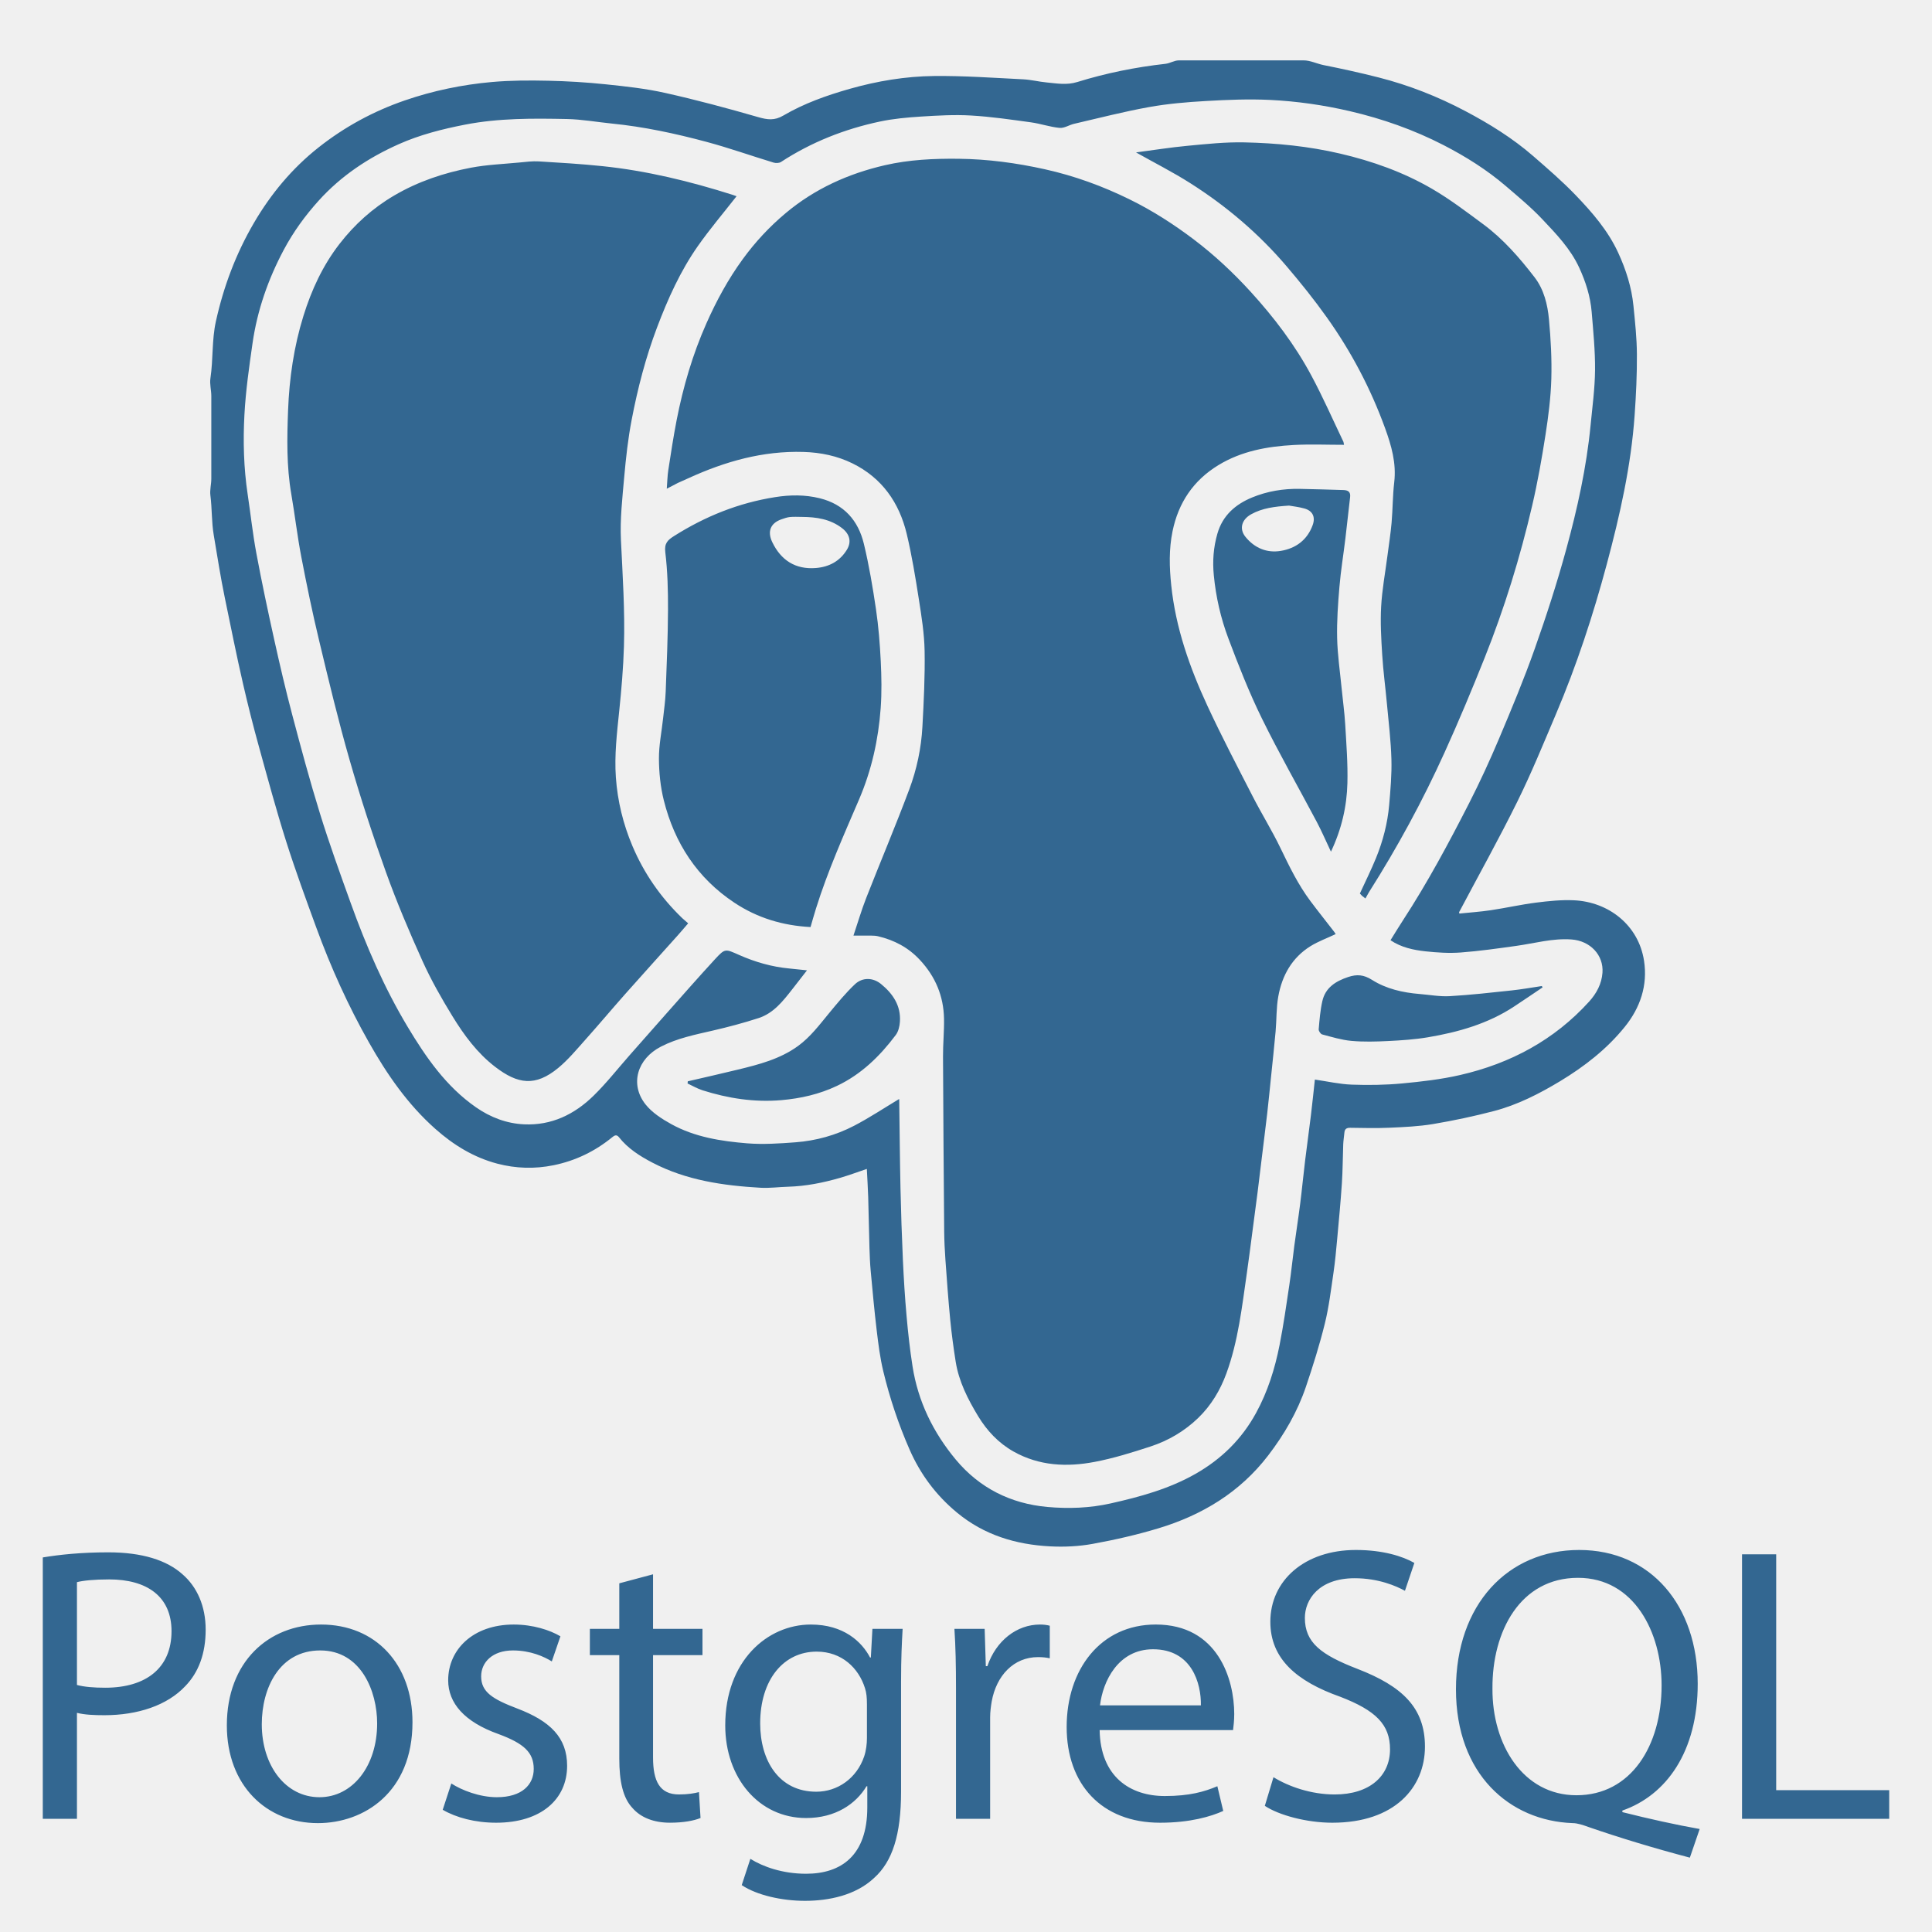
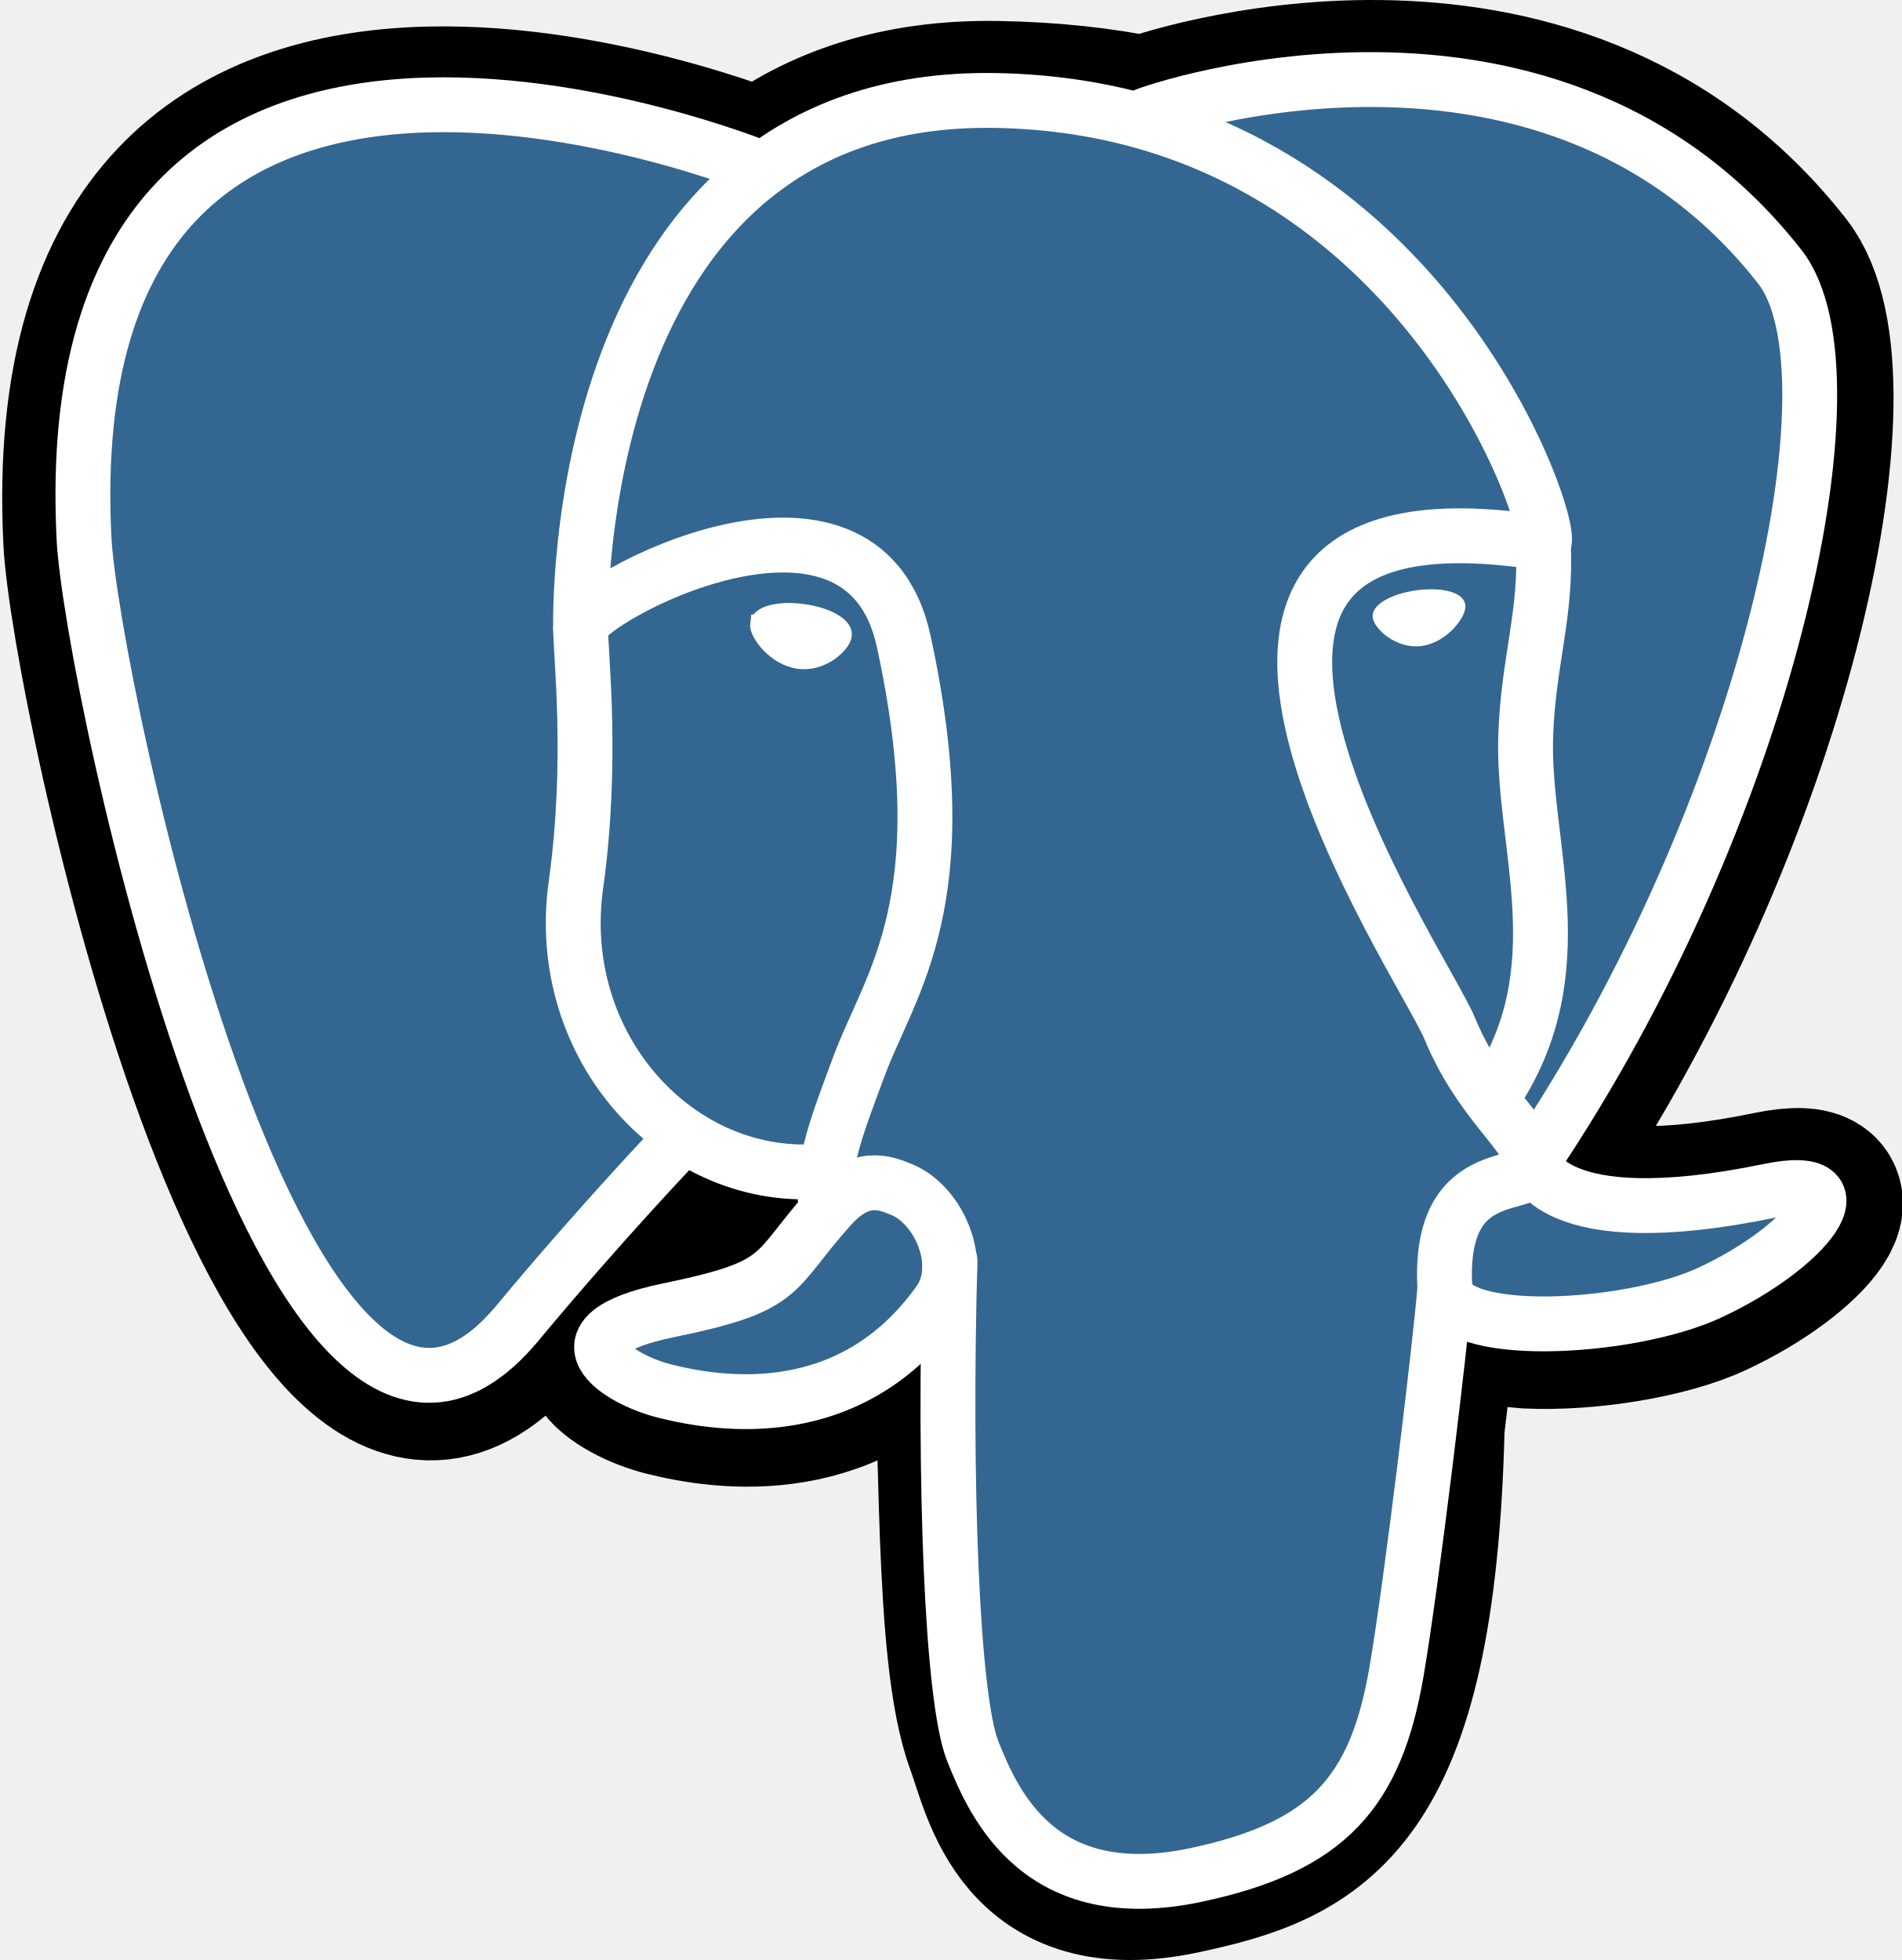
- <svg xmlns="http://www.w3.org/2000/svg" viewBox="0 0 128 128">
-   <path fill-rule="evenodd" clip-rule="evenodd" fill="#336791" d="M63.409 100.219c1.792 1.482 3.893 2.114 6.161 2.231.938.049 1.903.003 2.826-.165 1.464-.266 2.924-.6 4.348-1.029 2.9-.875 5.406-2.387 7.277-4.829 1.066-1.392 1.941-2.897 2.503-4.561.464-1.373.9-2.76 1.247-4.165.274-1.107.41-2.25.576-3.381.111-.748.178-1.504.247-2.259.112-1.225.229-2.448.31-3.676.057-.854.055-1.712.088-2.567.011-.261.053-.52.078-.779.021-.241.143-.324.389-.32.864.013 1.73.035 2.593-.004.967-.043 1.941-.085 2.893-.244 1.354-.227 2.701-.514 4.028-.86 1.568-.411 3.007-1.146 4.393-1.982 1.612-.975 3.084-2.118 4.275-3.591 1.039-1.282 1.531-2.768 1.28-4.389-.364-2.355-2.343-3.898-4.644-4.003-.834-.038-1.68.05-2.51.155-1.005.128-1.995.354-2.997.503-.692.104-1.393.15-2.083.222l-.019-.09c1.29-2.437 2.634-4.846 3.854-7.316.937-1.896 1.737-3.859 2.564-5.809 1.37-3.228 2.463-6.555 3.369-9.938.867-3.238 1.609-6.511 1.844-9.871.094-1.341.159-2.688.15-4.031-.006-1.072-.122-2.145-.229-3.213-.122-1.224-.492-2.384-1.004-3.5-.674-1.472-1.721-2.679-2.822-3.825-.881-.918-1.851-1.754-2.812-2.59-1.371-1.192-2.913-2.145-4.513-2.99-1.819-.96-3.73-1.712-5.724-2.22-1.206-.307-2.438-.578-3.658-.821-.436-.088-.876-.312-1.315-.312h-8.268c-.299 0-.595.196-.896.229-1.979.221-3.935.615-5.835 1.205-.71.219-1.358.091-2.033.028-.518-.048-1.027-.181-1.545-.207-1.971-.098-3.944-.24-5.916-.219-1.888.02-3.757.332-5.584.85-1.529.436-3.026.965-4.398 1.77-.586.344-1.052.279-1.659.105-2.041-.589-4.095-1.141-6.166-1.604-1.291-.289-2.62-.435-3.939-.571-1.265-.132-2.537-.21-3.809-.237-1.242-.027-2.492-.026-3.729.084-1.969.175-3.9.575-5.778 1.221-2.085.718-3.997 1.757-5.72 3.121-1.75 1.385-3.154 3.074-4.281 5.005-1.189 2.037-2.006 4.218-2.512 6.507-.275 1.241-.174 2.517-.363 3.777-.058.39.059.782.059 1.174v5.485c0 .364-.107.729-.061 1.095.113.879.074 1.765.223 2.638.234 1.382.445 2.759.729 4.131.397 1.917.776 3.832 1.216 5.74.32 1.389.667 2.77 1.048 4.143.58 2.098 1.146 4.199 1.803 6.272.611 1.927 1.307 3.826 2.002 5.726.962 2.628 2.11 5.171 3.49 7.607 1.195 2.111 2.558 4.088 4.388 5.713 1.207 1.072 2.548 1.895 4.109 2.307 1.228.322 2.478.361 3.733.104 1.457-.298 2.748-.926 3.895-1.865.132-.107.275-.19.432.008.594.752 1.388 1.254 2.219 1.687 2.242 1.17 4.685 1.521 7.166 1.663.602.034 1.208-.052 1.813-.068 1.181-.033 2.327-.263 3.454-.589.592-.171 1.169-.389 1.771-.591.031.641.071 1.257.091 1.874l.083 3.363c.016.512.036 1.024.083 1.534.122 1.314.241 2.628.398 3.938.108.903.222 1.812.434 2.694.428 1.778 1.006 3.509 1.742 5.188.721 1.646 1.76 3.037 3.148 4.184zm-3.591-16.768c-.071-1.579-.124-3.159-.159-4.739-.042-1.942-.056-3.885-.083-5.827l-.005-.074c-.987.593-1.96 1.241-2.989 1.776-1.207.627-2.517.99-3.874 1.093-1.063.08-2.142.153-3.2.069-1.736-.141-3.472-.412-5.026-1.268-.63-.347-1.288-.77-1.723-1.323-1.041-1.329-.542-3.008 1.028-3.816 1.085-.56 2.269-.793 3.445-1.065 1.021-.236 2.039-.505 3.036-.83.986-.323 1.608-1.123 2.223-1.908l.974-1.252-1.171-.122c-1.162-.108-2.271-.429-3.331-.899-.906-.401-.92-.445-1.586.277-1.11 1.205-2.19 2.44-3.279 3.666-.801.902-1.596 1.809-2.395 2.714-.788.895-1.528 1.84-2.379 2.672-1.262 1.236-2.784 1.979-4.6 1.895-1.165-.054-2.231-.462-3.191-1.129-1.979-1.378-3.312-3.308-4.527-5.333-1.555-2.596-2.75-5.361-3.771-8.201-.707-1.964-1.418-3.929-2.034-5.921-.671-2.165-1.26-4.355-1.839-6.547-.438-1.653-.826-3.32-1.196-4.99-.421-1.899-.825-3.803-1.182-5.715-.241-1.291-.38-2.601-.575-3.9-.263-1.753-.311-3.52-.215-5.279.085-1.585.312-3.165.538-4.739.313-2.178 1.031-4.233 2.063-6.174.633-1.189 1.416-2.27 2.323-3.274 1.49-1.649 3.293-2.84 5.299-3.735 1.401-.625 2.882-1 4.391-1.295 2.24-.436 4.5-.418 6.76-.372.988.021 1.973.2 2.96.299 2.126.211 4.209.659 6.266 1.21 1.5.402 2.969.924 4.455 1.376.148.045.367.041.49-.038 2.015-1.316 4.216-2.184 6.559-2.681.889-.188 1.807-.271 2.716-.329 1.104-.069 2.219-.135 3.321-.07 1.325.076 2.646.271 3.963.451.64.088 1.264.309 1.904.369.308.029.633-.194.957-.27 1.654-.383 3.301-.808 4.97-1.109 1.242-.224 2.512-.33 3.774-.402 1.41-.081 2.828-.14 4.236-.072 1.78.086 3.547.339 5.291.745 2.162.503 4.234 1.233 6.205 2.247 1.473.759 2.872 1.637 4.133 2.717.826.709 1.672 1.408 2.417 2.198.92.974 1.858 1.947 2.436 3.194.435.941.745 1.915.831 2.944.106 1.281.235 2.566.224 3.849-.011 1.226-.179 2.451-.297 3.675-.271 2.788-.876 5.516-1.613 8.208-.607 2.223-1.319 4.422-2.089 6.596-.709 2.003-1.528 3.969-2.355 5.928-.611 1.448-1.27 2.881-1.984 4.281-1.354 2.652-2.762 5.277-4.391 7.777-.281.431-.548.873-.822 1.314.711.479 1.516.648 2.326.736.771.083 1.557.134 2.327.076 1.233-.092 2.462-.268 3.688-.439 1.214-.17 2.403-.515 3.651-.424 1.244.091 2.136 1.037 2.051 2.203-.054.738-.393 1.371-.883 1.912-2.315 2.554-5.221 4.102-8.545 4.865-1.263.29-2.565.439-3.858.56-1.101.102-2.216.119-3.321.078-.812-.03-1.617-.216-2.447-.336-.084.759-.163 1.55-.259 2.338l-.387 3.023c-.117.958-.208 1.92-.329 2.878-.118.93-.265 1.855-.389 2.784-.115.865-.2 1.735-.33 2.599-.197 1.324-.386 2.651-.645 3.965-.31 1.57-.784 3.09-1.561 4.507-.946 1.729-2.287 3.046-3.995 4.021-1.76 1.005-3.685 1.528-5.634 1.966-1.382.311-2.803.361-4.202.234-2.425-.219-4.495-1.256-6.06-3.137-1.493-1.795-2.504-3.851-2.865-6.18-.174-1.107-.298-2.223-.396-3.339-.112-1.243-.186-2.487-.244-3.732zM62.544 67.497c.015.83-.071 1.66-.067 2.49.017 3.863.045 7.727.078 11.591.006.631.037 1.264.082 1.894.095 1.32.189 2.641.317 3.957.092.935.217 1.867.364 2.795.21 1.313.808 2.483 1.486 3.602.584.962 1.345 1.778 2.346 2.342 1.702.957 3.533 1.037 5.379.685 1.247-.237 2.473-.62 3.683-1.015 1.194-.389 2.273-1.024 3.178-1.901.849-.822 1.451-1.825 1.857-2.932.787-2.146 1.034-4.407 1.359-6.649.122-.84.228-1.682.339-2.523.127-.957.255-1.913.377-2.87.092-.714.174-1.427.261-2.14.125-1.024.256-2.047.375-3.071.091-.792.167-1.587.249-2.381.104-1.015.215-2.027.306-3.044.068-.77.04-1.555.177-2.312.251-1.387.907-2.567 2.137-3.331.514-.318 1.096-.528 1.666-.798l-.098-.149c-.527-.684-1.067-1.357-1.584-2.049-.812-1.086-1.396-2.297-1.983-3.514-.556-1.154-1.236-2.246-1.821-3.387-1.021-1.99-2.061-3.975-3.002-6.002-1.183-2.55-2.115-5.188-2.408-8.012-.125-1.194-.157-2.388.086-3.571.387-1.89 1.373-3.368 3.033-4.382 1.54-.94 3.255-1.244 5.012-1.339 1.09-.059 2.187-.011 3.318-.011l-.037-.191c-.704-1.472-1.361-2.969-2.132-4.405-1.086-2.028-2.478-3.856-4.026-5.553-1.146-1.255-2.389-2.419-3.75-3.45-1.338-1.013-2.748-1.918-4.253-2.657-1.794-.883-3.664-1.565-5.624-2-1.885-.418-3.78-.674-5.714-.695-1.648-.018-3.286.058-4.892.429-2.424.561-4.641 1.559-6.568 3.175-1.077.903-2.018 1.916-2.839 3.044-.967 1.325-1.745 2.759-2.411 4.26-.914 2.061-1.541 4.204-1.971 6.408-.214 1.1-.382 2.207-.553 3.314-.06.389-.064.784-.1 1.229l.732-.381.714-.32c2.417-1.105 4.92-1.816 7.61-1.735 1.144.034 2.236.261 3.254.762 1.95.962 3.09 2.597 3.586 4.665.342 1.428.577 2.884.805 4.337.178 1.134.361 2.28.381 3.424.029 1.672-.055 3.348-.146 5.019-.077 1.424-.374 2.825-.872 4.154-.904 2.416-1.912 4.793-2.853 7.195-.311.794-.55 1.615-.843 2.488l1.188.001c.144.003.291.007.43.04 1.081.255 2.02.745 2.789 1.577 1.028 1.104 1.566 2.396 1.593 3.893zM41.897 56.042c-.614-1.454-.983-2.971-1.094-4.538-.104-1.474.071-2.94.223-4.408.146-1.421.27-2.849.312-4.275.071-2.347-.087-4.688-.199-7.033-.067-1.396.095-2.809.219-4.208.112-1.26.252-2.523.491-3.765.399-2.084.93-4.138 1.685-6.129.715-1.888 1.539-3.725 2.699-5.38.797-1.136 1.699-2.195 2.566-3.305l-.258-.092c-2.823-.896-5.693-1.598-8.646-1.903-1.395-.145-2.796-.229-4.195-.313-.43-.025-.866.033-1.297.074-1.067.103-2.148.143-3.198.343-1.787.34-3.502.912-5.089 1.843-1.426.836-2.623 1.915-3.626 3.211-1.107 1.431-1.854 3.049-2.389 4.773-.632 2.035-.934 4.13-1.015 6.243-.071 1.853-.106 3.716.214 5.562.237 1.373.396 2.762.658 4.131.358 1.865.742 3.727 1.186 5.573.633 2.644 1.267 5.29 2.018 7.902.718 2.501 1.527 4.98 2.407 7.43.718 1.999 1.549 3.961 2.424 5.896.57 1.261 1.26 2.475 1.984 3.655.769 1.254 1.645 2.444 2.831 3.354 1.499 1.148 2.658 1.327 4.182.066.652-.539 1.203-1.207 1.771-1.842.901-1.008 1.771-2.046 2.669-3.059 1.143-1.289 2.3-2.565 3.449-3.85.243-.271.478-.551.714-.825l-.393-.343c-1.425-1.372-2.531-2.962-3.303-4.788zM85.238 17.639c.934 1.095 1.838 2.222 2.672 3.394 1.614 2.268 2.904 4.716 3.855 7.336.42 1.155.756 2.321.606 3.584-.104.885-.097 1.782-.174 2.672-.065.74-.183 1.476-.278 2.214-.144 1.112-.352 2.222-.414 3.339-.06 1.064.003 2.138.07 3.203.067 1.083.213 2.161.312 3.241.112 1.227.264 2.451.298 3.68.028 1.008-.062 2.021-.149 3.029-.105 1.213-.412 2.387-.87 3.512-.323.794-.708 1.562-1.071 2.356l.146.154.222.172.225-.4c1.888-2.977 3.568-6.068 5.021-9.277.938-2.066 1.812-4.162 2.654-6.27 1.311-3.281 2.35-6.653 3.151-10.094.36-1.544.636-3.112.88-4.68.191-1.226.349-2.466.385-3.703.037-1.312-.035-2.634-.156-3.942-.091-.988-.335-1.982-.953-2.787-.996-1.293-2.07-2.529-3.391-3.508-1.113-.823-2.223-1.67-3.416-2.362-1.893-1.099-3.942-1.829-6.083-2.327-2.091-.487-4.207-.697-6.337-.742-1.256-.027-2.518.108-3.771.227-1.136.106-2.265.288-3.408.438 1.227.69 2.438 1.304 3.578 2.027 2.4 1.52 4.552 3.349 6.396 5.514zM54.058 60.202c.775-2.48 1.832-4.85 2.855-7.232.831-1.933 1.284-3.968 1.435-6.06.075-1.031.055-2.075.004-3.109-.057-1.148-.148-2.301-.316-3.438-.215-1.454-.459-2.909-.803-4.336-.373-1.544-1.313-2.62-2.925-3.017-.981-.241-1.957-.231-2.95-.074-2.423.381-4.641 1.274-6.707 2.582-.416.263-.646.476-.573 1.071.152 1.264.185 2.548.179 3.823-.008 1.805-.085 3.61-.153 5.414-.022.587-.107 1.173-.171 1.758-.096.896-.283 1.791-.277 2.686.006.922.1 1.865.324 2.758.711 2.832 2.215 5.148 4.682 6.783 1.517 1.006 3.195 1.512 5.038 1.609.122-.423.235-.822.358-1.218zm-2.896-24.289c-.325-.681-.139-1.246.613-1.508.184-.063.372-.133.562-.151.263-.026.528-.007.793-.007.955.006 1.873.139 2.66.745.506.39.642.905.314 1.437-.465.753-1.172 1.131-2.042 1.203-1.369.113-2.33-.525-2.9-1.719zM89.137 35.664l.311-2.725c.045-.364-.146-.464-.452-.473-.963-.026-1.925-.061-2.888-.077-1.084-.02-2.141.154-3.145.566-1.114.459-1.962 1.193-2.309 2.406-.259.904-.328 1.807-.236 2.752.139 1.441.459 2.839.963 4.18.674 1.793 1.378 3.585 2.221 5.303 1.141 2.325 2.431 4.577 3.643 6.867.323.611.597 1.25.934 1.963.707-1.496 1.051-2.994 1.09-4.538.033-1.301-.07-2.605-.146-3.906-.047-.796-.16-1.588-.237-2.382-.107-1.106-.271-2.213-.297-3.322-.025-1.128.055-2.262.151-3.389.09-1.078.268-2.149.397-3.225zm-2.169-.874c-.358.987-1.122 1.545-2.114 1.708-.924.153-1.734-.188-2.336-.926-.429-.525-.265-1.146.378-1.502.738-.408 1.549-.511 2.506-.573.261.047.651.088 1.023.193.539.152.739.56.543 1.1zM58.37 65.193c-.528-.432-1.228-.457-1.73.017-.624.59-1.173 1.264-1.722 1.928-.633.768-1.229 1.566-2.045 2.161-1.189.865-2.578 1.223-3.972 1.562-1.108.27-2.222.521-3.333.779l-.014.144c.33.152.649.343.994.452 1.695.536 3.42.804 5.212.652 1.292-.111 2.524-.393 3.691-.946 1.607-.761 2.844-1.968 3.895-3.37.176-.234.256-.58.276-.882.071-1.066-.47-1.859-1.252-2.497zM89.315 64.731c-.831.279-1.507.704-1.708 1.603-.137.608-.187 1.237-.24 1.86-.01.11.127.312.231.34.64.169 1.284.368 1.938.427.805.073 1.623.05 2.433.01.874-.044 1.754-.101 2.616-.245 2.029-.342 3.994-.896 5.738-2.048.63-.415 1.252-.839 1.878-1.261l-.052-.089c-.667.099-1.332.22-2.002.291-1.364.146-2.729.3-4.098.379-.661.038-1.331-.089-1.997-.143-1.118-.091-2.21-.339-3.155-.937-.545-.344-1.001-.382-1.582-.187z" />
-   <path fill="#336791" d="M2.835 103.184c1.093-.182 2.522-.338 4.343-.338 2.235 0 3.874.52 4.914 1.456.962.832 1.534 2.106 1.534 3.667 0 1.586-.469 2.834-1.353 3.744-1.196 1.274-3.146 1.924-5.356 1.924-.676 0-1.3-.026-1.819-.156v7.021h-2.263v-17.318zm2.263 8.45c.494.13 1.118.182 1.872.182 2.729 0 4.394-1.326 4.394-3.744 0-2.314-1.638-3.432-4.134-3.432-.988 0-1.742.078-2.132.182v6.812zM27.328 114.104c0 4.654-3.225 6.683-6.267 6.683-3.406 0-6.032-2.496-6.032-6.475 0-4.212 2.756-6.682 6.24-6.682 3.615-.001 6.059 2.626 6.059 6.474zm-9.984.13c0 2.756 1.586 4.836 3.822 4.836 2.184 0 3.821-2.054 3.821-4.888 0-2.132-1.065-4.836-3.77-4.836s-3.873 2.496-3.873 4.888zM29.901 118.16c.676.442 1.872.91 3.016.91 1.664 0 2.444-.832 2.444-1.872 0-1.092-.649-1.69-2.34-2.314-2.262-.806-3.328-2.054-3.328-3.562 0-2.028 1.638-3.692 4.342-3.692 1.274 0 2.393.364 3.095.78l-.572 1.664c-.494-.312-1.404-.728-2.574-.728-1.352 0-2.106.78-2.106 1.716 0 1.04.755 1.508 2.393 2.132 2.184.832 3.302 1.924 3.302 3.796 0 2.21-1.716 3.77-4.706 3.77-1.378 0-2.652-.338-3.536-.858l.57-1.742zM43.266 104.301v3.614h3.275v1.742h-3.275v6.786c0 1.56.441 2.444 1.716 2.444.598 0 1.04-.078 1.326-.156l.104 1.716c-.441.182-1.144.312-2.027.312-1.066 0-1.925-.338-2.471-.962-.649-.676-.884-1.794-.884-3.276v-6.864h-1.95v-1.742h1.95v-3.016l2.236-.598zM59.802 107.916c-.053.91-.104 1.924-.104 3.458v7.306c0 2.886-.572 4.654-1.794 5.747-1.222 1.144-2.99 1.508-4.576 1.508-1.508 0-3.172-.364-4.187-1.04l.572-1.742c.832.52 2.132.988 3.692.988 2.34 0 4.056-1.222 4.056-4.394v-1.404h-.052c-.702 1.17-2.054 2.106-4.004 2.106-3.12 0-5.356-2.652-5.356-6.137 0-4.264 2.782-6.682 5.668-6.682 2.185 0 3.381 1.144 3.927 2.184h.052l.104-1.898h2.002zm-2.366 4.966c0-.39-.026-.728-.13-1.04-.416-1.326-1.534-2.418-3.198-2.418-2.185 0-3.744 1.846-3.744 4.758 0 2.47 1.248 4.524 3.718 4.524 1.404 0 2.678-.884 3.172-2.34.13-.39.183-.832.183-1.222v-2.262zM63.337 111.842c0-1.482-.026-2.756-.104-3.926h2.003l.077 2.47h.104c.572-1.69 1.95-2.756 3.484-2.756.26 0 .441.026.649.078v2.158c-.233-.052-.468-.078-.779-.078-1.612 0-2.757 1.222-3.068 2.938-.052.312-.104.676-.104 1.066v6.708h-2.262v-8.658zM72.854 114.624c.052 3.094 2.027 4.368 4.315 4.368 1.639 0 2.626-.286 3.484-.65l.39 1.638c-.806.364-2.184.78-4.186.78-3.874 0-6.188-2.548-6.188-6.344 0-3.796 2.236-6.787 5.902-6.787 4.108 0 5.2 3.614 5.2 5.928 0 .468-.052.832-.078 1.066h-8.839zm6.708-1.638c.025-1.456-.599-3.718-3.172-3.718-2.314 0-3.328 2.132-3.511 3.718h6.683zM84.371 117.744c1.014.624 2.496 1.144 4.056 1.144 2.314 0 3.666-1.222 3.666-2.99 0-1.638-.936-2.574-3.302-3.484-2.86-1.014-4.628-2.496-4.628-4.966 0-2.73 2.262-4.758 5.668-4.758 1.794 0 3.094.416 3.874.858l-.624 1.846c-.572-.312-1.742-.832-3.328-.832-2.392 0-3.302 1.43-3.302 2.626 0 1.638 1.065 2.444 3.484 3.38 2.964 1.145 4.472 2.574 4.472 5.148 0 2.704-2.002 5.044-6.136 5.044-1.69 0-3.536-.494-4.473-1.118l.573-1.898zM111.957 123.074c-2.366-.624-4.68-1.326-6.708-2.028-.364-.13-.728-.26-1.066-.26-4.16-.156-7.722-3.224-7.722-8.866 0-5.616 3.432-9.23 8.164-9.23 4.758 0 7.853 3.692 7.853 8.866 0 4.498-2.08 7.384-4.992 8.398v.104c1.742.442 3.64.858 5.122 1.118l-.651 1.898zm-1.872-11.414c0-3.51-1.819-7.125-5.538-7.125-3.822 0-5.694 3.536-5.668 7.333-.026 3.718 2.028 7.072 5.564 7.072 3.615 0 5.642-3.276 5.642-7.28zM115.414 102.976h2.263v15.626h7.488v1.898h-9.751v-17.524z" />
+ <svg xmlns="http://www.w3.org/2000/svg" width="432.071pt" height="445.383pt" viewBox="0 0 432.071 445.383" xml:space="preserve">
+   <g id="orginal" style="fill-rule:nonzero;clip-rule:nonzero;stroke:#000000;stroke-miterlimit:4;">
+ 	</g>
+   <g id="Layer_x0020_3" style="fill-rule:nonzero;clip-rule:nonzero;fill:none;stroke:#FFFFFF;stroke-width:12.465;stroke-linecap:round;stroke-linejoin:round;stroke-miterlimit:4;">
+     <path style="fill:#000000;stroke:#000000;stroke-width:37.395;stroke-linecap:butt;stroke-linejoin:miter;" d="M323.205,324.227c2.833-23.601,1.984-27.062,19.563-23.239l4.463,0.392c13.517,0.615,31.199-2.174,41.587-7c22.362-10.376,35.622-27.7,13.572-23.148c-50.297,10.376-53.755-6.655-53.755-6.655c53.111-78.803,75.313-178.836,56.149-203.322    C352.514-5.534,262.036,26.049,260.522,26.869l-0.482,0.089c-9.938-2.062-21.06-3.294-33.554-3.496c-22.761-0.374-40.032,5.967-53.133,15.904c0,0-161.408-66.498-153.899,83.628c1.597,31.936,45.777,241.655,98.47,178.31    c19.259-23.163,37.871-42.748,37.871-42.748c9.242,6.14,20.307,9.272,31.912,8.147l0.897-0.765c-0.281,2.876-0.157,5.689,0.359,9.019c-13.572,15.167-9.584,17.83-36.723,23.416c-27.457,5.659-11.326,15.734-0.797,18.367c12.768,3.193,42.305,7.716,62.268-20.224    l-0.795,3.188c5.325,4.26,4.965,30.619,5.72,49.452c0.756,18.834,2.017,36.409,5.856,46.771c3.839,10.36,8.369,37.05,44.036,29.406c29.809-6.388,52.6-15.582,54.677-101.107" />
+     <path style="fill:#336791;stroke:none;" d="M402.395,271.23c-50.302,10.376-53.76-6.655-53.76-6.655c53.111-78.808,75.313-178.843,56.153-203.326c-52.27-66.785-142.752-35.2-144.262-34.38l-0.486,0.087c-9.938-2.063-21.06-3.292-33.56-3.496c-22.761-0.373-40.026,5.967-53.127,15.902    c0,0-161.411-66.495-153.904,83.63c1.597,31.938,45.776,241.657,98.471,178.312c19.26-23.163,37.869-42.748,37.869-42.748c9.243,6.14,20.308,9.272,31.908,8.147l0.901-0.765c-0.28,2.876-0.152,5.689,0.361,9.019c-13.575,15.167-9.586,17.83-36.723,23.416    c-27.459,5.659-11.328,15.734-0.796,18.367c12.768,3.193,42.307,7.716,62.266-20.224l-0.796,3.188c5.319,4.26,9.054,27.711,8.428,48.969c-0.626,21.259-1.044,35.854,3.147,47.254c4.191,11.4,8.368,37.05,44.042,29.406c29.809-6.388,45.256-22.942,47.405-50.555    c1.525-19.631,4.976-16.729,5.194-34.28l2.768-8.309c3.192-26.611,0.507-35.196,18.872-31.203l4.463,0.392c13.517,0.615,31.208-2.174,41.591-7c22.358-10.376,35.618-27.7,13.573-23.148z" />
+     <path d="M215.866,286.484c-1.385,49.516,0.348,99.377,5.193,111.495c4.848,12.118,15.223,35.688,50.9,28.045c29.806-6.39,40.651-18.756,45.357-46.051c3.466-20.082,10.148-75.854,11.005-87.281" />
+     <path d="M173.104,38.256c0,0-161.521-66.016-154.012,84.109c1.597,31.938,45.779,241.664,98.473,178.316c19.256-23.166,36.671-41.335,36.671-41.335" />
+     <path d="M260.349,26.207c-5.591,1.753,89.848-34.889,144.087,34.417c19.159,24.484-3.043,124.519-56.153,203.329" />
+     <path style="stroke-linejoin:bevel;" d="M348.282,263.953c0,0,3.461,17.036,53.764,6.653c22.04-4.552,8.776,12.774-13.577,23.155c-18.345,8.514-59.474,10.696-60.146-1.069c-1.729-30.355,21.647-21.133,19.96-28.739c-1.525-6.85-11.979-13.573-18.894-30.338    c-6.037-14.633-82.796-126.849,21.287-110.183c3.813-0.789-27.146-99.002-124.553-100.599c-97.385-1.597-94.19,119.762-94.19,119.762" />
+     <path d="M188.604,274.334c-13.577,15.166-9.584,17.829-36.723,23.417c-27.459,5.66-11.326,15.733-0.797,18.365c12.768,3.195,42.307,7.718,62.266-20.229c6.078-8.509-0.036-22.086-8.385-25.547c-4.034-1.671-9.428-3.765-16.361,3.994z" />
+     <path d="M187.715,274.069c-1.368-8.917,2.93-19.528,7.536-31.942c6.922-18.626,22.893-37.255,10.117-96.339c-9.523-44.029-73.396-9.163-73.436-3.193c-0.039,5.968,2.889,30.26-1.067,58.548c-5.162,36.913,23.488,68.132,56.479,64.938" />
+     <path style="fill:#FFFFFF;stroke-width:4.155;stroke-linecap:butt;stroke-linejoin:miter;" d="M172.517,141.7c-0.288,2.039,3.733,7.48,8.976,8.207c5.234,0.73,9.714-3.522,9.998-5.559c0.284-2.039-3.732-4.285-8.977-5.015c-5.237-0.731-9.719,0.333-9.996,2.367z" />
+     <path style="fill:#FFFFFF;stroke-width:2.078;stroke-linecap:butt;stroke-linejoin:miter;" d="M331.941,137.543c0.284,2.039-3.732,7.48-8.976,8.207c-5.238,0.73-9.718-3.522-10.005-5.559c-0.277-2.039,3.74-4.285,8.979-5.015c5.239-0.73,9.718,0.333,10.002,2.368z" />
+     <path d="M350.676,123.432c0.863,15.994-3.445,26.888-3.988,43.914c-0.804,24.748,11.799,53.074-7.191,81.435" />
+     <path style="stroke-width:3;" d="M0,60.232" />
+   </g>
</svg>
